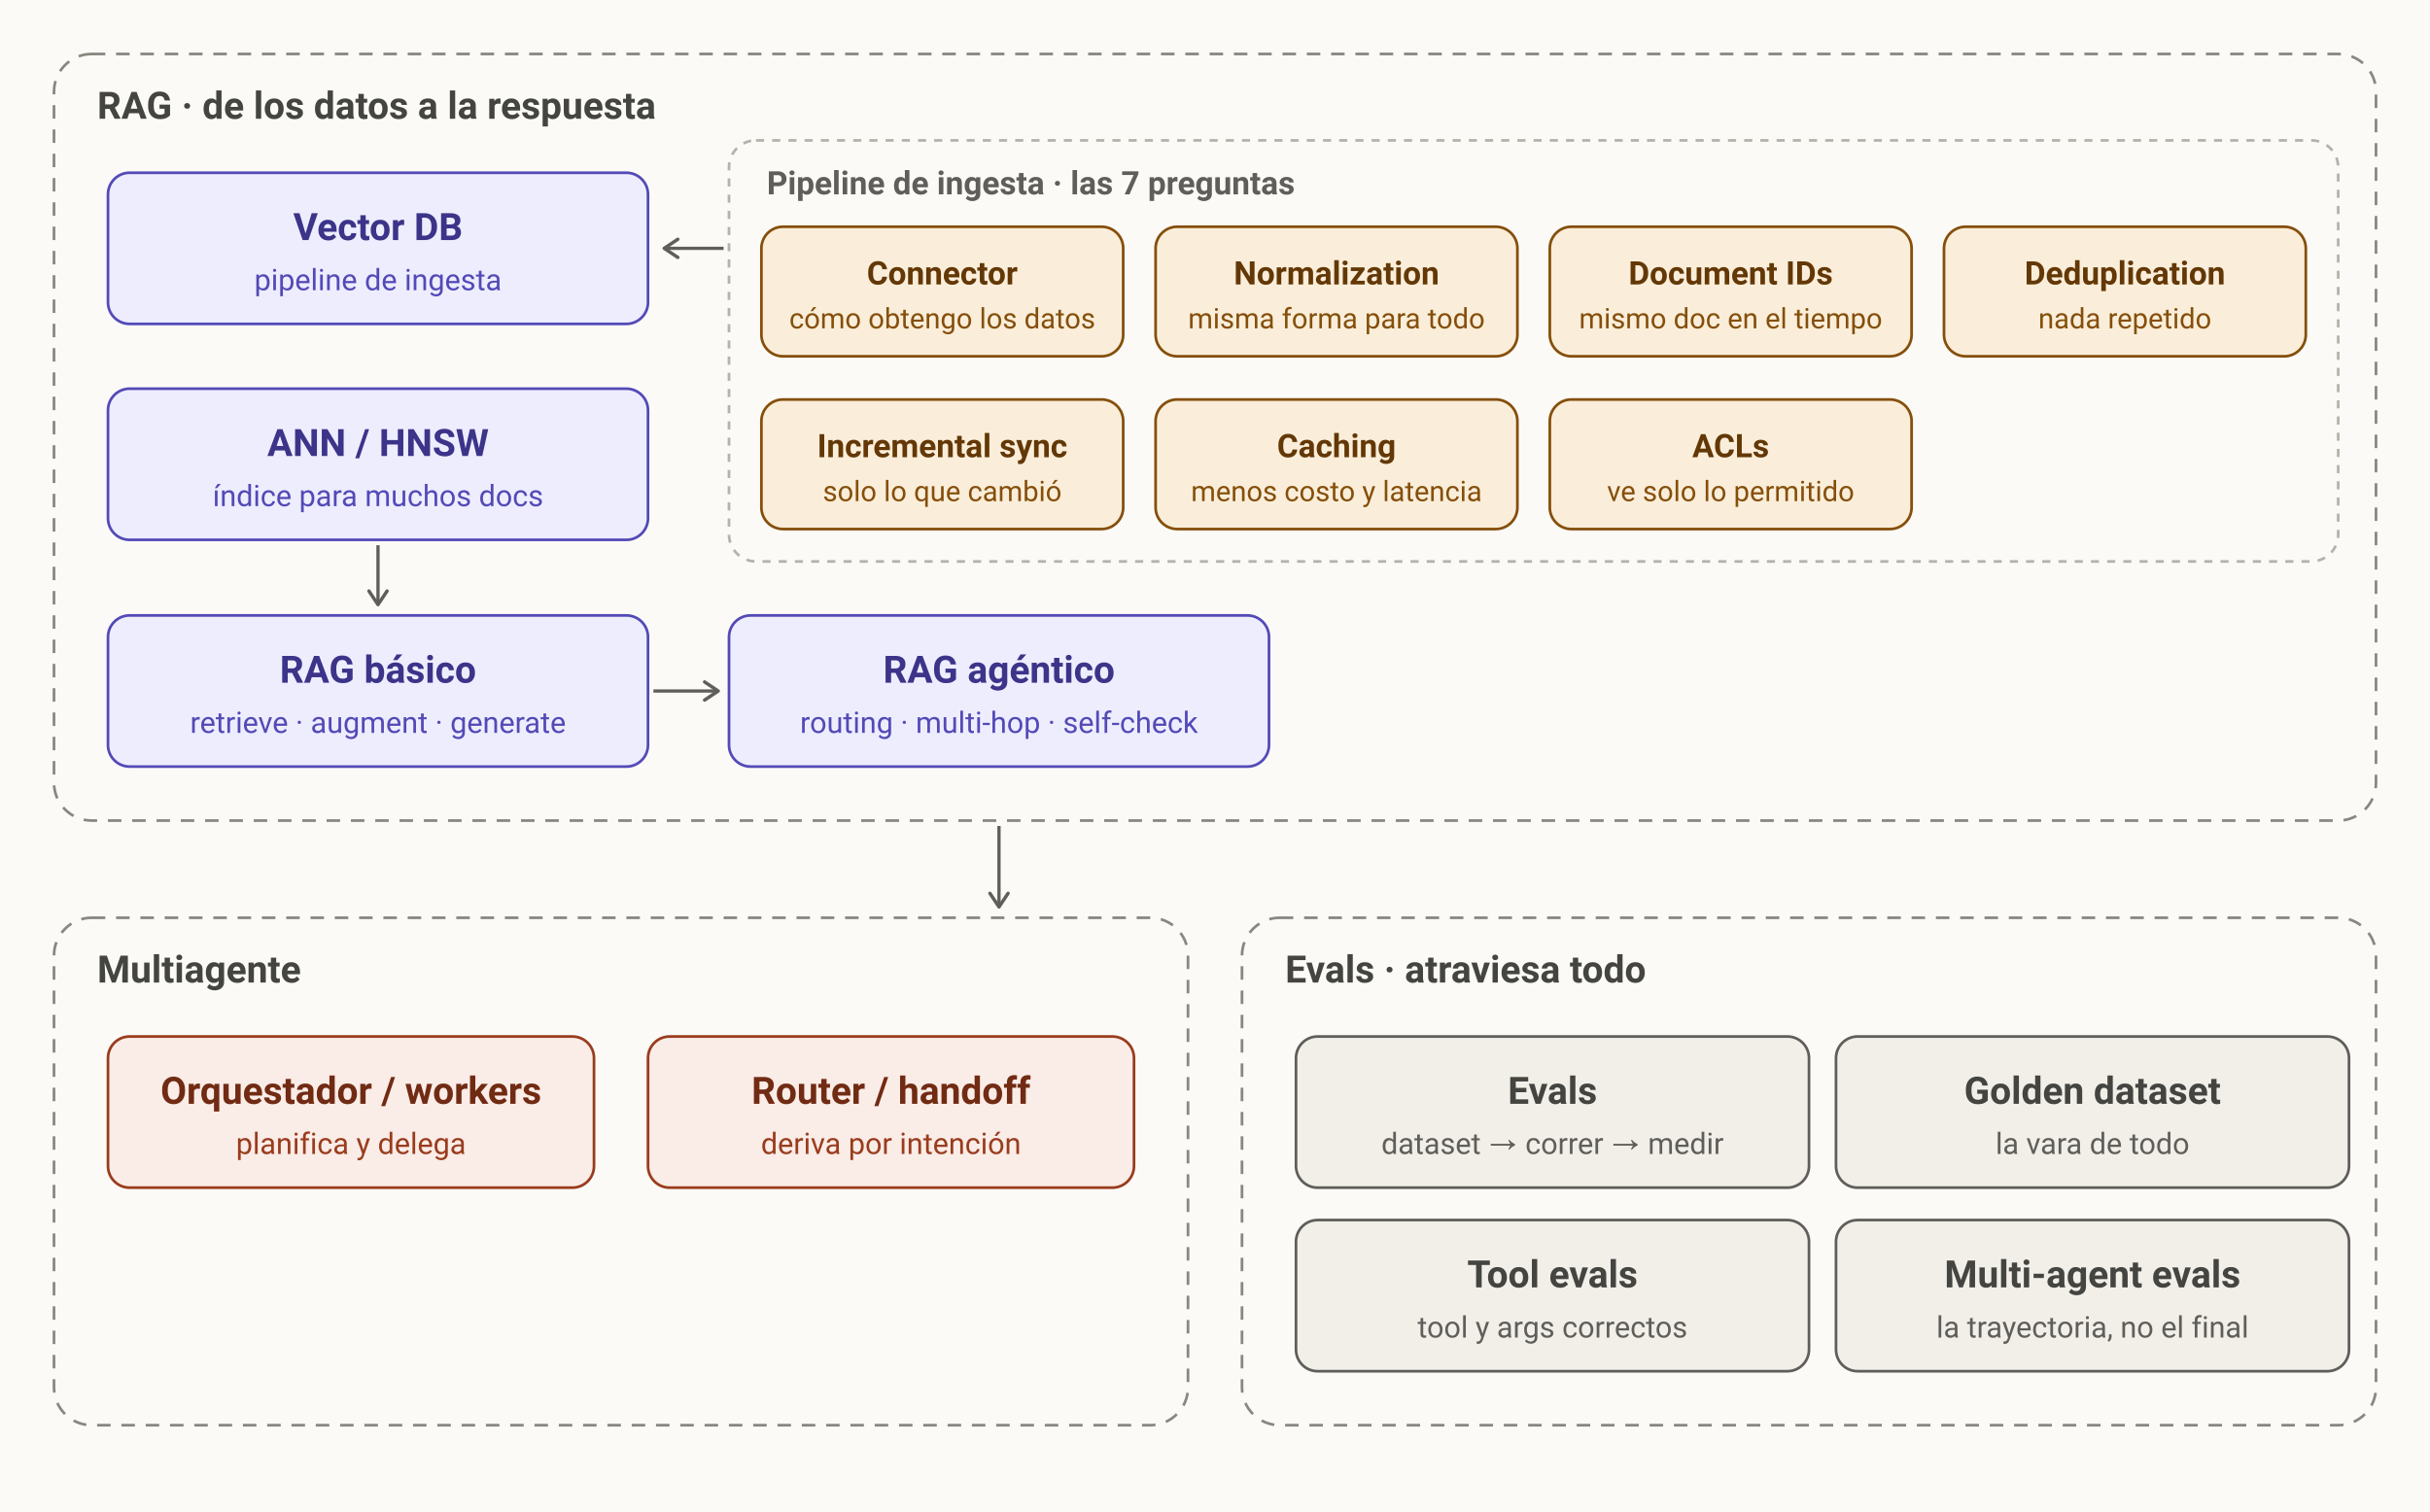
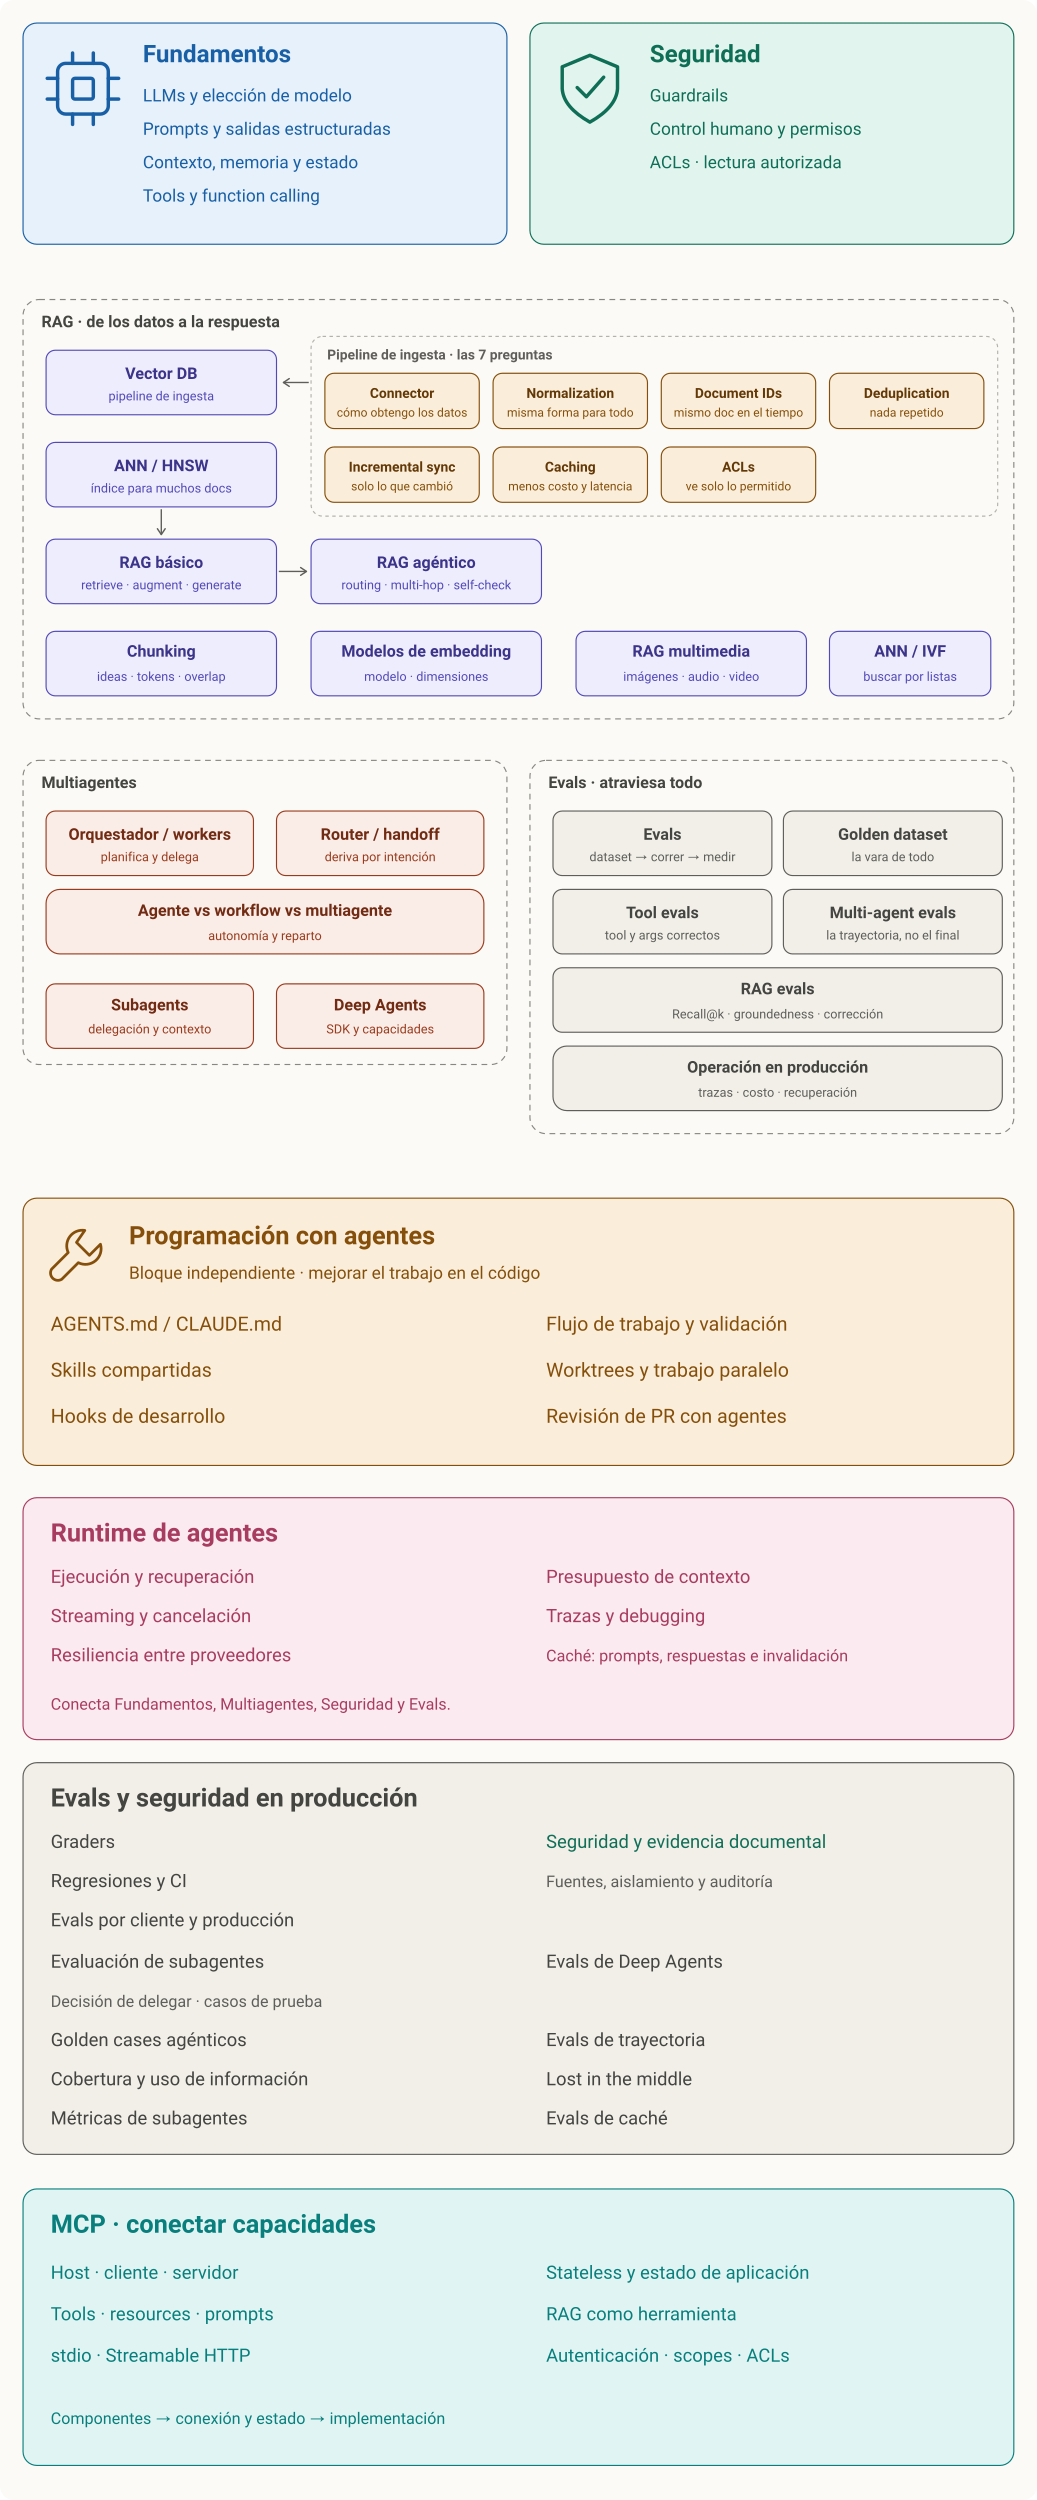
- <svg xmlns="http://www.w3.org/2000/svg" viewBox="0 0 900 560" width="900" height="560" font-family="ui-sans-serif, system-ui, -apple-system, 'Segoe UI', Roboto, Helvetica, Arial, sans-serif">
-   <defs>
-     <marker id="arr" viewBox="0 0 10 10" refX="8" refY="5" markerWidth="7" markerHeight="7" orient="auto">
-       <path d="M2 1L8 5L2 9" fill="none" stroke="#5F5E5A" stroke-width="1.5" stroke-linecap="round" stroke-linejoin="round" />
-     </marker>
-   </defs>
-   <rect x="0" y="0" width="900" height="560" fill="#FBFAF7" />
-   <rect x="20" y="20" width="860" height="284" rx="14" fill="none" stroke="#888780" stroke-width="1" stroke-dasharray="5 4" />
-   <text x="36" y="44" font-size="14" font-weight="600" fill="#444441">RAG · de los datos a la respuesta</text>
-   <g>
-     <rect x="40" y="64" width="200" height="56" rx="8" fill="#EEEDFE" stroke="#534AB7" stroke-width="1" />
-     <text x="140.0" y="84.16" font-size="14" font-weight="600" fill="#3C3489" text-anchor="middle" dominant-baseline="central">Vector DB</text>
-     <text x="140.0" y="103.76" font-size="11" fill="#534AB7" text-anchor="middle" dominant-baseline="central">pipeline de ingesta</text>
-   </g>
-   <g>
-     <rect x="40" y="144" width="200" height="56" rx="8" fill="#EEEDFE" stroke="#534AB7" stroke-width="1" />
-     <text x="140.0" y="164.16" font-size="14" font-weight="600" fill="#3C3489" text-anchor="middle" dominant-baseline="central">ANN / HNSW</text>
-     <text x="140.0" y="183.76" font-size="11" fill="#534AB7" text-anchor="middle" dominant-baseline="central">índice para muchos docs</text>
-   </g>
-   <g>
-     <rect x="40" y="228" width="200" height="56" rx="8" fill="#EEEDFE" stroke="#534AB7" stroke-width="1" />
-     <text x="140.0" y="248.16" font-size="14" font-weight="600" fill="#3C3489" text-anchor="middle" dominant-baseline="central">RAG básico</text>
-     <text x="140.0" y="267.76" font-size="11" fill="#534AB7" text-anchor="middle" dominant-baseline="central">retrieve · augment · generate</text>
-   </g>
-   <g>
-     <rect x="270" y="228" width="200" height="56" rx="8" fill="#EEEDFE" stroke="#534AB7" stroke-width="1" />
-     <text x="370.0" y="248.16" font-size="14" font-weight="600" fill="#3C3489" text-anchor="middle" dominant-baseline="central">RAG agéntico</text>
-     <text x="370.0" y="267.76" font-size="11" fill="#534AB7" text-anchor="middle" dominant-baseline="central">routing · multi-hop · self-check</text>
-   </g>
-   <rect x="270" y="52" width="596" height="156" rx="10" fill="none" stroke="#B4B2A9" stroke-width="1" stroke-dasharray="3 3" />
-   <text x="284" y="72" font-size="12" font-weight="600" fill="#5F5E5A">Pipeline de ingesta · las 7 preguntas</text>
-   <line x1="268" y1="92" x2="246" y2="92" stroke="#5F5E5A" stroke-width="1.2" marker-end="url(#arr)" />
-   <g>
-     <rect x="282" y="84" width="134" height="48" rx="8" fill="#FAEEDA" stroke="#854F0B" stroke-width="1" />
-     <text x="349.0" y="101.28" font-size="12" font-weight="600" fill="#633806" text-anchor="middle" dominant-baseline="central">Connector</text>
-     <text x="349.0" y="118.08" font-size="10.5" fill="#854F0B" text-anchor="middle" dominant-baseline="central">cómo obtengo los datos</text>
-   </g>
-   <g>
-     <rect x="428" y="84" width="134" height="48" rx="8" fill="#FAEEDA" stroke="#854F0B" stroke-width="1" />
-     <text x="495.0" y="101.28" font-size="12" font-weight="600" fill="#633806" text-anchor="middle" dominant-baseline="central">Normalization</text>
-     <text x="495.0" y="118.08" font-size="10.5" fill="#854F0B" text-anchor="middle" dominant-baseline="central">misma forma para todo</text>
-   </g>
-   <g>
-     <rect x="574" y="84" width="134" height="48" rx="8" fill="#FAEEDA" stroke="#854F0B" stroke-width="1" />
-     <text x="641.0" y="101.28" font-size="12" font-weight="600" fill="#633806" text-anchor="middle" dominant-baseline="central">Document IDs</text>
-     <text x="641.0" y="118.08" font-size="10.5" fill="#854F0B" text-anchor="middle" dominant-baseline="central">mismo doc en el tiempo</text>
-   </g>
-   <g>
-     <rect x="720" y="84" width="134" height="48" rx="8" fill="#FAEEDA" stroke="#854F0B" stroke-width="1" />
-     <text x="787.0" y="101.28" font-size="12" font-weight="600" fill="#633806" text-anchor="middle" dominant-baseline="central">Deduplication</text>
-     <text x="787.0" y="118.08" font-size="10.5" fill="#854F0B" text-anchor="middle" dominant-baseline="central">nada repetido</text>
-   </g>
-   <g>
-     <rect x="282" y="148" width="134" height="48" rx="8" fill="#FAEEDA" stroke="#854F0B" stroke-width="1" />
-     <text x="349.0" y="165.28" font-size="12" font-weight="600" fill="#633806" text-anchor="middle" dominant-baseline="central">Incremental sync</text>
-     <text x="349.0" y="182.08" font-size="10.5" fill="#854F0B" text-anchor="middle" dominant-baseline="central">solo lo que cambió</text>
-   </g>
-   <g>
-     <rect x="428" y="148" width="134" height="48" rx="8" fill="#FAEEDA" stroke="#854F0B" stroke-width="1" />
-     <text x="495.0" y="165.28" font-size="12" font-weight="600" fill="#633806" text-anchor="middle" dominant-baseline="central">Caching</text>
-     <text x="495.0" y="182.08" font-size="10.5" fill="#854F0B" text-anchor="middle" dominant-baseline="central">menos costo y latencia</text>
-   </g>
-   <g>
-     <rect x="574" y="148" width="134" height="48" rx="8" fill="#FAEEDA" stroke="#854F0B" stroke-width="1" />
-     <text x="641.0" y="165.28" font-size="12" font-weight="600" fill="#633806" text-anchor="middle" dominant-baseline="central">ACLs</text>
-     <text x="641.0" y="182.08" font-size="10.5" fill="#854F0B" text-anchor="middle" dominant-baseline="central">ve solo lo permitido</text>
-   </g>
-   <line x1="140" y1="202" x2="140" y2="224" stroke="#5F5E5A" stroke-width="1.2" marker-end="url(#arr)" />
-   <line x1="242" y1="256" x2="266" y2="256" stroke="#5F5E5A" stroke-width="1.2" marker-end="url(#arr)" />
-   <rect x="20" y="340" width="420" height="188" rx="14" fill="none" stroke="#888780" stroke-width="1" stroke-dasharray="5 4" />
-   <text x="36" y="364" font-size="14" font-weight="600" fill="#444441">Multiagente</text>
-   <g>
-     <rect x="40" y="384" width="180" height="56" rx="8" fill="#FAECE7" stroke="#993C1D" stroke-width="1" />
-     <text x="130.0" y="404.16" font-size="14" font-weight="600" fill="#712B13" text-anchor="middle" dominant-baseline="central">Orquestador / workers</text>
-     <text x="130.0" y="423.76" font-size="11" fill="#993C1D" text-anchor="middle" dominant-baseline="central">planifica y delega</text>
-   </g>
-   <g>
-     <rect x="240" y="384" width="180" height="56" rx="8" fill="#FAECE7" stroke="#993C1D" stroke-width="1" />
-     <text x="330.0" y="404.16" font-size="14" font-weight="600" fill="#712B13" text-anchor="middle" dominant-baseline="central">Router / handoff</text>
-     <text x="330.0" y="423.76" font-size="11" fill="#993C1D" text-anchor="middle" dominant-baseline="central">deriva por intención</text>
-   </g>
-   <line x1="370" y1="306" x2="370" y2="336" stroke="#5F5E5A" stroke-width="1.2" marker-end="url(#arr)" />
-   <rect x="460" y="340" width="420" height="188" rx="14" fill="none" stroke="#888780" stroke-width="1" stroke-dasharray="5 4" />
-   <text x="476" y="364" font-size="14" font-weight="600" fill="#444441">Evals · atraviesa todo</text>
-   <g>
-     <rect x="480" y="384" width="190" height="56" rx="8" fill="#F1EFE8" stroke="#5F5E5A" stroke-width="1" />
-     <text x="575.0" y="404.16" font-size="14" font-weight="600" fill="#444441" text-anchor="middle" dominant-baseline="central">Evals</text>
-     <text x="575.0" y="423.76" font-size="11" fill="#5F5E5A" text-anchor="middle" dominant-baseline="central">dataset → correr → medir</text>
-   </g>
-   <g>
-     <rect x="680" y="384" width="190" height="56" rx="8" fill="#F1EFE8" stroke="#5F5E5A" stroke-width="1" />
-     <text x="775.0" y="404.16" font-size="14" font-weight="600" fill="#444441" text-anchor="middle" dominant-baseline="central">Golden dataset</text>
-     <text x="775.0" y="423.76" font-size="11" fill="#5F5E5A" text-anchor="middle" dominant-baseline="central">la vara de todo</text>
-   </g>
-   <g>
-     <rect x="480" y="452" width="190" height="56" rx="8" fill="#F1EFE8" stroke="#5F5E5A" stroke-width="1" />
-     <text x="575.0" y="472.16" font-size="14" font-weight="600" fill="#444441" text-anchor="middle" dominant-baseline="central">Tool evals</text>
-     <text x="575.0" y="491.76" font-size="11" fill="#5F5E5A" text-anchor="middle" dominant-baseline="central">tool y args correctos</text>
-   </g>
-   <g>
-     <rect x="680" y="452" width="190" height="56" rx="8" fill="#F1EFE8" stroke="#5F5E5A" stroke-width="1" />
-     <text x="775.0" y="472.16" font-size="14" font-weight="600" fill="#444441" text-anchor="middle" dominant-baseline="central">Multi-agent evals</text>
-     <text x="775.0" y="491.76" font-size="11" fill="#5F5E5A" text-anchor="middle" dominant-baseline="central">la trayectoria, no el final</text>
+ <svg xmlns="http://www.w3.org/2000/svg" viewBox="0 0 900 2170" width="900" height="2170" font-family="ui-sans-serif, system-ui, -apple-system, 'Segoe UI', Roboto, Helvetica, Arial, sans-serif">
+   <rect x="0" y="0" width="900" height="2170" rx="12" fill="#FBFAF7" stroke="none" />
+   <rect x="20" y="20" width="420" height="192" rx="12" fill="#E6F1FB" stroke="#185FA5" />
+   <g transform="translate(40,45) scale(1)" stroke="#185FA5" stroke-width="3" stroke-linecap="round" stroke-linejoin="round" fill="none">
+     <rect x="10" y="10" width="44" height="44" rx="7" />
+     <path d="M23 1V10M41 1V10M23 54V63M41 54V63M1 23H10M1 41H10M54 23H63M54 41H63" />
+     <rect x="23" y="23" width="18" height="18" rx="2" />
+   </g>
+   <text x="124" y="54" fill="#185FA5" font-size="21" text-anchor="start" font-weight="600">Fundamentos</text>
+   <text x="124" y="88" fill="#185FA5" font-size="15" text-anchor="start" font-weight="400">LLMs y elección de modelo</text>
+   <text x="124" y="117" fill="#185FA5" font-size="15" text-anchor="start" font-weight="400">Prompts y salidas estructuradas</text>
+   <text x="124" y="146" fill="#185FA5" font-size="15" text-anchor="start" font-weight="400">Contexto, memoria y estado</text>
+   <text x="124" y="175" fill="#185FA5" font-size="15" text-anchor="start" font-weight="400">Tools y function calling</text>
+   <rect x="460" y="20" width="420" height="192" rx="12" fill="#E1F5EE" stroke="#0F6E56" />
+   <g transform="translate(480,45) scale(1)" stroke="#0F6E56" stroke-width="3" stroke-linecap="round" stroke-linejoin="round" fill="none">
+     <path d="M32 3L56 13V32Q55 48 32 61Q9 48 8 32V13ZM21 31L29 39L44 22" />
+   </g>
+   <text x="564" y="54" fill="#0F6E56" font-size="21" text-anchor="start" font-weight="600">Seguridad</text>
+   <text x="564" y="88" fill="#0F6E56" font-size="15" text-anchor="start" font-weight="400">Guardrails</text>
+   <text x="564" y="117" fill="#0F6E56" font-size="15" text-anchor="start" font-weight="400">Control humano y permisos</text>
+   <text x="564" y="146" fill="#0F6E56" font-size="15" text-anchor="start" font-weight="400">ACLs · lectura autorizada</text>
+   <g transform="translate(0,240)">
+     <defs>
+       <marker id="arr" viewBox="0 0 10 10" refX="8" refY="5" markerWidth="7" markerHeight="7" orient="auto">
+         <path d="M2 1L8 5L2 9" fill="none" stroke="#5F5E5A" stroke-width="1.5" stroke-linecap="round" stroke-linejoin="round" />
+       </marker>
+     </defs>
+     <rect x="0" y="0" width="900" height="708" fill="#FBFAF7" />
+     <rect x="20" y="20" width="860" height="364" rx="14" fill="none" stroke="#888780" stroke-width="1" stroke-dasharray="5 4" />
+     <text x="36" y="44" font-size="14" font-weight="600" fill="#444441">RAG · de los datos a la respuesta</text>
+     <g>
+       <rect x="40" y="64" width="200" height="56" rx="8" fill="#EEEDFE" stroke="#534AB7" stroke-width="1" />
+       <text x="140.0" y="84.16" font-size="14" font-weight="600" fill="#3C3489" text-anchor="middle" dominant-baseline="central">Vector DB</text>
+       <text x="140.0" y="103.76" font-size="11" fill="#534AB7" text-anchor="middle" dominant-baseline="central">pipeline de ingesta</text>
+     </g>
+     <g>
+       <rect x="40" y="144" width="200" height="56" rx="8" fill="#EEEDFE" stroke="#534AB7" stroke-width="1" />
+       <text x="140.0" y="164.16" font-size="14" font-weight="600" fill="#3C3489" text-anchor="middle" dominant-baseline="central">ANN / HNSW</text>
+       <text x="140.0" y="183.76" font-size="11" fill="#534AB7" text-anchor="middle" dominant-baseline="central">índice para muchos docs</text>
+     </g>
+     <g>
+       <rect x="40" y="228" width="200" height="56" rx="8" fill="#EEEDFE" stroke="#534AB7" stroke-width="1" />
+       <text x="140.0" y="248.16" font-size="14" font-weight="600" fill="#3C3489" text-anchor="middle" dominant-baseline="central">RAG básico</text>
+       <text x="140.0" y="267.76" font-size="11" fill="#534AB7" text-anchor="middle" dominant-baseline="central">retrieve · augment · generate</text>
+     </g>
+     <g>
+       <rect x="270" y="228" width="200" height="56" rx="8" fill="#EEEDFE" stroke="#534AB7" stroke-width="1" />
+       <text x="370.0" y="248.16" font-size="14" font-weight="600" fill="#3C3489" text-anchor="middle" dominant-baseline="central">RAG agéntico</text>
+       <text x="370.0" y="267.76" font-size="11" fill="#534AB7" text-anchor="middle" dominant-baseline="central">routing · multi-hop · self-check</text>
+     </g>
+     <rect x="270" y="52" width="596" height="156" rx="10" fill="none" stroke="#B4B2A9" stroke-width="1" stroke-dasharray="3 3" />
+     <text x="284" y="72" font-size="12" font-weight="600" fill="#5F5E5A">Pipeline de ingesta · las 7 preguntas</text>
+     <line x1="268" y1="92" x2="246" y2="92" stroke="#5F5E5A" stroke-width="1.2" marker-end="url(#arr)" />
+     <g>
+       <rect x="282" y="84" width="134" height="48" rx="8" fill="#FAEEDA" stroke="#854F0B" stroke-width="1" />
+       <text x="349.0" y="101.28" font-size="12" font-weight="600" fill="#633806" text-anchor="middle" dominant-baseline="central">Connector</text>
+       <text x="349.0" y="118.08" font-size="10.5" fill="#854F0B" text-anchor="middle" dominant-baseline="central">cómo obtengo los datos</text>
+     </g>
+     <g>
+       <rect x="428" y="84" width="134" height="48" rx="8" fill="#FAEEDA" stroke="#854F0B" stroke-width="1" />
+       <text x="495.0" y="101.28" font-size="12" font-weight="600" fill="#633806" text-anchor="middle" dominant-baseline="central">Normalization</text>
+       <text x="495.0" y="118.08" font-size="10.5" fill="#854F0B" text-anchor="middle" dominant-baseline="central">misma forma para todo</text>
+     </g>
+     <g>
+       <rect x="574" y="84" width="134" height="48" rx="8" fill="#FAEEDA" stroke="#854F0B" stroke-width="1" />
+       <text x="641.0" y="101.28" font-size="12" font-weight="600" fill="#633806" text-anchor="middle" dominant-baseline="central">Document IDs</text>
+       <text x="641.0" y="118.08" font-size="10.5" fill="#854F0B" text-anchor="middle" dominant-baseline="central">mismo doc en el tiempo</text>
+     </g>
+     <g>
+       <rect x="720" y="84" width="134" height="48" rx="8" fill="#FAEEDA" stroke="#854F0B" stroke-width="1" />
+       <text x="787.0" y="101.28" font-size="12" font-weight="600" fill="#633806" text-anchor="middle" dominant-baseline="central">Deduplication</text>
+       <text x="787.0" y="118.08" font-size="10.5" fill="#854F0B" text-anchor="middle" dominant-baseline="central">nada repetido</text>
+     </g>
+     <g>
+       <rect x="282" y="148" width="134" height="48" rx="8" fill="#FAEEDA" stroke="#854F0B" stroke-width="1" />
+       <text x="349.0" y="165.28" font-size="12" font-weight="600" fill="#633806" text-anchor="middle" dominant-baseline="central">Incremental sync</text>
+       <text x="349.0" y="182.08" font-size="10.5" fill="#854F0B" text-anchor="middle" dominant-baseline="central">solo lo que cambió</text>
+     </g>
+     <g>
+       <rect x="428" y="148" width="134" height="48" rx="8" fill="#FAEEDA" stroke="#854F0B" stroke-width="1" />
+       <text x="495.0" y="165.28" font-size="12" font-weight="600" fill="#633806" text-anchor="middle" dominant-baseline="central">Caching</text>
+       <text x="495.0" y="182.08" font-size="10.5" fill="#854F0B" text-anchor="middle" dominant-baseline="central">menos costo y latencia</text>
+     </g>
+     <g>
+       <rect x="574" y="148" width="134" height="48" rx="8" fill="#FAEEDA" stroke="#854F0B" stroke-width="1" />
+       <text x="641.0" y="165.28" font-size="12" font-weight="600" fill="#633806" text-anchor="middle" dominant-baseline="central">ACLs</text>
+       <text x="641.0" y="182.08" font-size="10.5" fill="#854F0B" text-anchor="middle" dominant-baseline="central">ve solo lo permitido</text>
+     </g>
+     <line x1="140" y1="202" x2="140" y2="224" stroke="#5F5E5A" stroke-width="1.2" marker-end="url(#arr)" />
+     <line x1="242" y1="256" x2="266" y2="256" stroke="#5F5E5A" stroke-width="1.2" marker-end="url(#arr)" />
+     <g>
+       <rect x="40" y="308" width="200" height="56" rx="8" fill="#EEEDFE" stroke="#534AB7" />
+       <text x="140" y="330" font-size="14" font-weight="600" fill="#3C3489" text-anchor="middle">Chunking</text>
+       <text x="140" y="351" font-size="11" fill="#534AB7" text-anchor="middle">ideas · tokens · overlap</text>
+     </g>
+     <g>
+       <rect x="270" y="308" width="200" height="56" rx="8" fill="#EEEDFE" stroke="#534AB7" />
+       <text x="370" y="330" font-size="14" font-weight="600" fill="#3C3489" text-anchor="middle">Modelos de embedding</text>
+       <text x="370" y="351" font-size="11" fill="#534AB7" text-anchor="middle">modelo · dimensiones</text>
+     </g>
+     <g>
+       <rect x="500" y="308" width="200" height="56" rx="8" fill="#EEEDFE" stroke="#534AB7" />
+       <text x="600" y="330" font-size="14" font-weight="600" fill="#3C3489" text-anchor="middle">RAG multimedia</text>
+       <text x="600" y="351" font-size="11" fill="#534AB7" text-anchor="middle">imágenes · audio · video</text>
+     </g>
+     <g transform="translate(0,80)">
+       <rect x="20" y="340" width="420" height="264" rx="14" fill="none" stroke="#888780" stroke-width="1" stroke-dasharray="5 4" />
+       <text x="36" y="364" font-size="14" font-weight="600" fill="#444441">Multiagentes</text>
+       <g>
+         <rect x="40" y="384" width="180" height="56" rx="8" fill="#FAECE7" stroke="#993C1D" stroke-width="1" />
+         <text x="130.0" y="404.16" font-size="14" font-weight="600" fill="#712B13" text-anchor="middle" dominant-baseline="central">Orquestador / workers</text>
+         <text x="130.0" y="423.76" font-size="11" fill="#993C1D" text-anchor="middle" dominant-baseline="central">planifica y delega</text>
+       </g>
+       <g>
+         <rect x="240" y="384" width="180" height="56" rx="8" fill="#FAECE7" stroke="#993C1D" stroke-width="1" />
+         <text x="330.0" y="404.16" font-size="14" font-weight="600" fill="#712B13" text-anchor="middle" dominant-baseline="central">Router / handoff</text>
+         <text x="330.0" y="423.76" font-size="11" fill="#993C1D" text-anchor="middle" dominant-baseline="central">deriva por intención</text>
+       </g>
+       <rect x="460" y="340" width="420" height="324" rx="14" fill="none" stroke="#888780" stroke-width="1" stroke-dasharray="5 4" />
+       <text x="476" y="364" font-size="14" font-weight="600" fill="#444441">Evals · atraviesa todo</text>
+       <g>
+         <rect x="480" y="384" width="190" height="56" rx="8" fill="#F1EFE8" stroke="#5F5E5A" stroke-width="1" />
+         <text x="575.0" y="404.16" font-size="14" font-weight="600" fill="#444441" text-anchor="middle" dominant-baseline="central">Evals</text>
+         <text x="575.0" y="423.76" font-size="11" fill="#5F5E5A" text-anchor="middle" dominant-baseline="central">dataset → correr → medir</text>
+       </g>
+       <g>
+         <rect x="680" y="384" width="190" height="56" rx="8" fill="#F1EFE8" stroke="#5F5E5A" stroke-width="1" />
+         <text x="775.0" y="404.16" font-size="14" font-weight="600" fill="#444441" text-anchor="middle" dominant-baseline="central">Golden dataset</text>
+         <text x="775.0" y="423.76" font-size="11" fill="#5F5E5A" text-anchor="middle" dominant-baseline="central">la vara de todo</text>
+       </g>
+       <g>
+         <rect x="480" y="452" width="190" height="56" rx="8" fill="#F1EFE8" stroke="#5F5E5A" stroke-width="1" />
+         <text x="575.0" y="472.16" font-size="14" font-weight="600" fill="#444441" text-anchor="middle" dominant-baseline="central">Tool evals</text>
+         <text x="575.0" y="491.76" font-size="11" fill="#5F5E5A" text-anchor="middle" dominant-baseline="central">tool y args correctos</text>
+       </g>
+       <g>
+         <rect x="680" y="452" width="190" height="56" rx="8" fill="#F1EFE8" stroke="#5F5E5A" stroke-width="1" />
+         <text x="775.0" y="472.16" font-size="14" font-weight="600" fill="#444441" text-anchor="middle" dominant-baseline="central">Multi-agent evals</text>
+         <text x="775.0" y="491.76" font-size="11" fill="#5F5E5A" text-anchor="middle" dominant-baseline="central">la trayectoria, no el final</text>
+       </g>
+     </g>
+     <g>
+       <rect x="720" y="308" width="140" height="56" rx="8" fill="#EEEDFE" stroke="#534AB7" />
+       <text x="790" y="330" font-size="14" font-weight="600" fill="#3C3489" text-anchor="middle">ANN / IVF</text>
+       <text x="790" y="351" font-size="11" fill="#534AB7" text-anchor="middle">buscar por listas</text>
+     </g>
+     <g>
+       <rect x="480" y="600" width="390" height="56" rx="8" fill="#F1EFE8" stroke="#5F5E5A" />
+       <text x="675" y="623" text-anchor="middle" font-size="14" font-weight="600" fill="#444441">RAG evals</text>
+       <text x="675" y="644" text-anchor="middle" font-size="11" fill="#5F5E5A">Recall@k · groundedness · corrección</text>
+     </g>
+     <rect x="40" y="532" width="380" height="56" rx="12" fill="#FAECE7" stroke="#993C1D" />
+     <text x="230" y="555" fill="#712B13" font-size="14" text-anchor="middle" font-weight="600">Agente vs workflow vs multiagente</text>
+     <text x="230" y="576" fill="#993C1D" font-size="11" text-anchor="middle" font-weight="400">autonomía y reparto</text>
+     <rect x="480" y="668" width="390" height="56" rx="12" fill="#F1EFE8" stroke="#5F5E5A" />
+     <text x="675" y="691" fill="#444441" font-size="14" text-anchor="middle" font-weight="600">Operación en producción</text>
+     <text x="675" y="712" fill="#5F5E5A" font-size="11" text-anchor="middle" font-weight="400">trazas · costo · recuperación</text>
+   </g>
+   <rect x="20" y="1040" width="860" height="232" rx="12" fill="#FAEEDA" stroke="#854F0B" />
+   <g transform="translate(40,1064) scale(0.8)" stroke="#854F0B" stroke-width="3" stroke-linecap="round" stroke-linejoin="round" fill="none">
+     <path d="M42 5a17 17 0 0 0-18 24L6 47a8 8 0 0 0 11 11l18-18A17 17 0 0 0 59 20L47 32 33 18Z" />
+   </g>
+   <text x="112" y="1080" fill="#854F0B" font-size="22" text-anchor="start" font-weight="600">Programación con agentes</text>
+   <text x="112" y="1110" fill="#854F0B" font-size="15" text-anchor="start" font-weight="400">Bloque independiente · mejorar el trabajo en el código</text>
+   <text x="44" y="1155" fill="#854F0B" font-size="17" text-anchor="start" font-weight="400">AGENTS.md / CLAUDE.md</text>
+   <text x="44" y="1195" fill="#854F0B" font-size="17" text-anchor="start" font-weight="400">Skills compartidas</text>
+   <text x="44" y="1235" fill="#854F0B" font-size="17" text-anchor="start" font-weight="400">Hooks de desarrollo</text>
+   <text x="474" y="1155" fill="#854F0B" font-size="17" text-anchor="start" font-weight="400">Flujo de trabajo y validación</text>
+   <text x="474" y="1195" fill="#854F0B" font-size="17" text-anchor="start" font-weight="400">Worktrees y trabajo paralelo</text>
+   <text x="474" y="1235" fill="#854F0B" font-size="17" text-anchor="start" font-weight="400">Revisión de PR con agentes</text>
+   <g>
+     <rect x="20" y="1300" width="860" height="210" rx="12" fill="#FBEAF0" stroke="#A83C60" />
+     <text x="44" y="1338" fill="#A83C60" font-size="22" font-weight="600">Runtime de agentes</text>
+     <text x="44" y="1374" fill="#A83C60" font-size="16">Ejecución y recuperación</text>
+     <text x="44" y="1408" fill="#A83C60" font-size="16">Streaming y cancelación</text>
+     <text x="44" y="1442" fill="#A83C60" font-size="16">Resiliencia entre proveedores</text>
+     <text x="474" y="1374" fill="#A83C60" font-size="16">Presupuesto de contexto</text>
+     <text x="474" y="1408" fill="#A83C60" font-size="16">Trazas y debugging</text>
+     <text x="474" y="1442" fill="#A83C60" font-size="14">Caché: prompts, respuestas e invalidación</text>
+     <text x="44" y="1484" fill="#A83C60" font-size="14">Conecta Fundamentos, Multiagentes, Seguridad y Evals.</text>
+   </g>
+   <g>
+     <rect x="20" y="1530" width="860" height="340" rx="12" fill="#F1EFE8" stroke="#5F5E5A" />
+     <text x="44" y="1568" fill="#444441" font-size="22" font-weight="600">Evals y seguridad en producción</text>
+     <text x="44" y="1604" fill="#444441" font-size="16">Graders</text>
+     <text x="44" y="1638" fill="#444441" font-size="16">Regresiones y CI</text>
+     <text x="44" y="1672" fill="#444441" font-size="16">Evals por cliente y producción</text>
+     <text x="474" y="1604" fill="#0F6E56" font-size="16">Seguridad y evidencia documental</text>
+     <text x="474" y="1638" fill="#5F5E5A" font-size="14">Fuentes, aislamiento y auditoría</text>
+   </g>
+   <g>
+     <rect x="40" y="854" width="180" height="56" rx="8" fill="#FAECE7" stroke="#993C1D" />
+     <text x="130" y="877" fill="#712B13" font-size="14" text-anchor="middle" font-weight="600">Subagents</text>
+     <text x="130" y="897" fill="#993C1D" font-size="11" text-anchor="middle">delegación y contexto</text>
+     <rect x="240" y="854" width="180" height="56" rx="8" fill="#FAECE7" stroke="#993C1D" />
+     <text x="330" y="877" fill="#712B13" font-size="14" text-anchor="middle" font-weight="600">Deep Agents</text>
+     <text x="330" y="897" fill="#993C1D" font-size="11" text-anchor="middle">SDK y capacidades</text>
+   </g>
+   <g>
+     <text x="44" y="1708" fill="#444441" font-size="16">Evaluación de subagentes</text>
+     <text x="474" y="1708" fill="#444441" font-size="16">Evals de Deep Agents</text>
+     <text x="44" y="1742" fill="#5F5E5A" font-size="14">Decisión de delegar · casos de prueba</text>
+   </g>
+   <g>
+     <text x="44" y="1776" fill="#444441" font-size="16">Golden cases agénticos</text>
+     <text x="474" y="1776" fill="#444441" font-size="16">Evals de trayectoria</text>
+     <text x="44" y="1810" fill="#444441" font-size="16">Cobertura y uso de información</text>
+     <text x="474" y="1810" fill="#444441" font-size="16">Lost in the middle</text>
+     <text x="44" y="1844" fill="#444441" font-size="16">Métricas de subagentes</text>
+     <text x="474" y="1844" fill="#444441" font-size="16">Evals de caché</text>
+   </g>
+   <g>
+     <rect x="20" y="1900" width="860" height="240" rx="12" fill="#E0F4F3" stroke="#087F7C" />
+     <text x="44" y="1938" fill="#087F7C" font-size="22" font-weight="600">MCP · conectar capacidades</text>
+     <text x="44" y="1978" fill="#087F7C" font-size="16">Host · cliente · servidor</text>
+     <text x="44" y="2014" fill="#087F7C" font-size="16">Tools · resources · prompts</text>
+     <text x="44" y="2050" fill="#087F7C" font-size="16">stdio · Streamable HTTP</text>
+     <text x="474" y="1978" fill="#087F7C" font-size="16">Stateless y estado de aplicación</text>
+     <text x="474" y="2014" fill="#087F7C" font-size="16">RAG como herramienta</text>
+     <text x="474" y="2050" fill="#087F7C" font-size="16">Autenticación · scopes · ACLs</text>
+     <text x="44" y="2104" fill="#087F7C" font-size="14">Componentes → conexión y estado → implementación</text>
  </g>
</svg>
